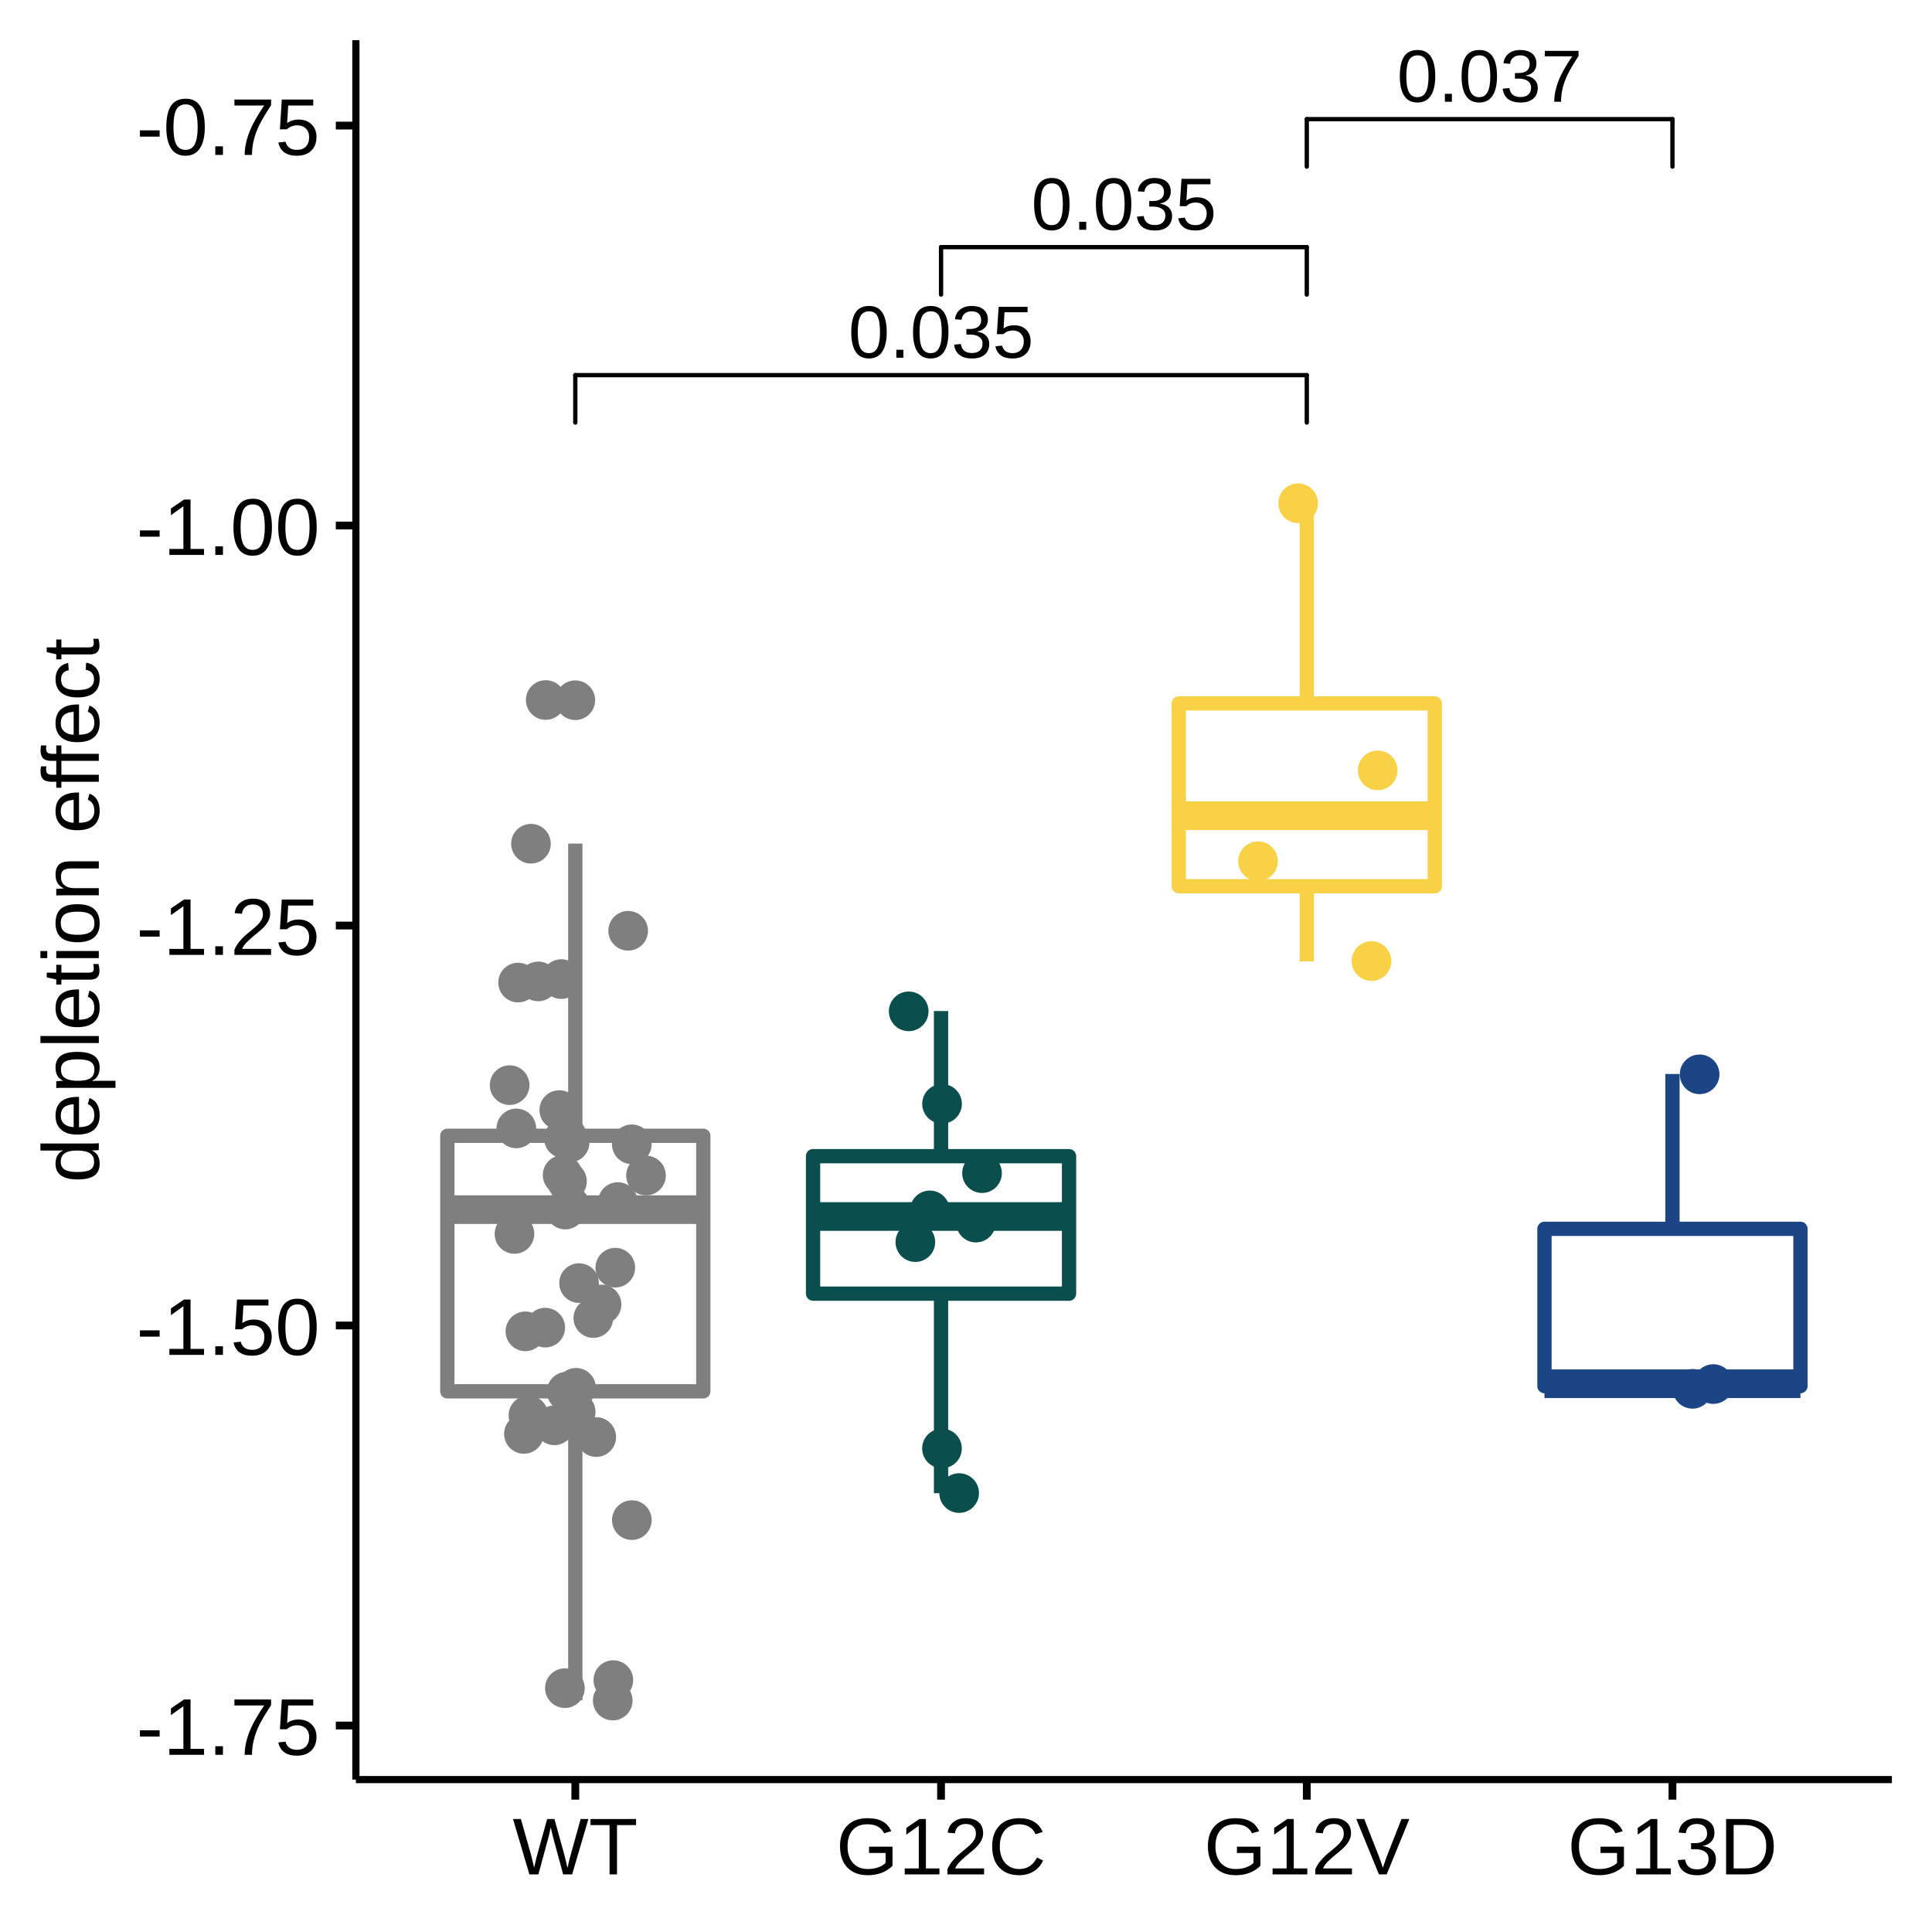
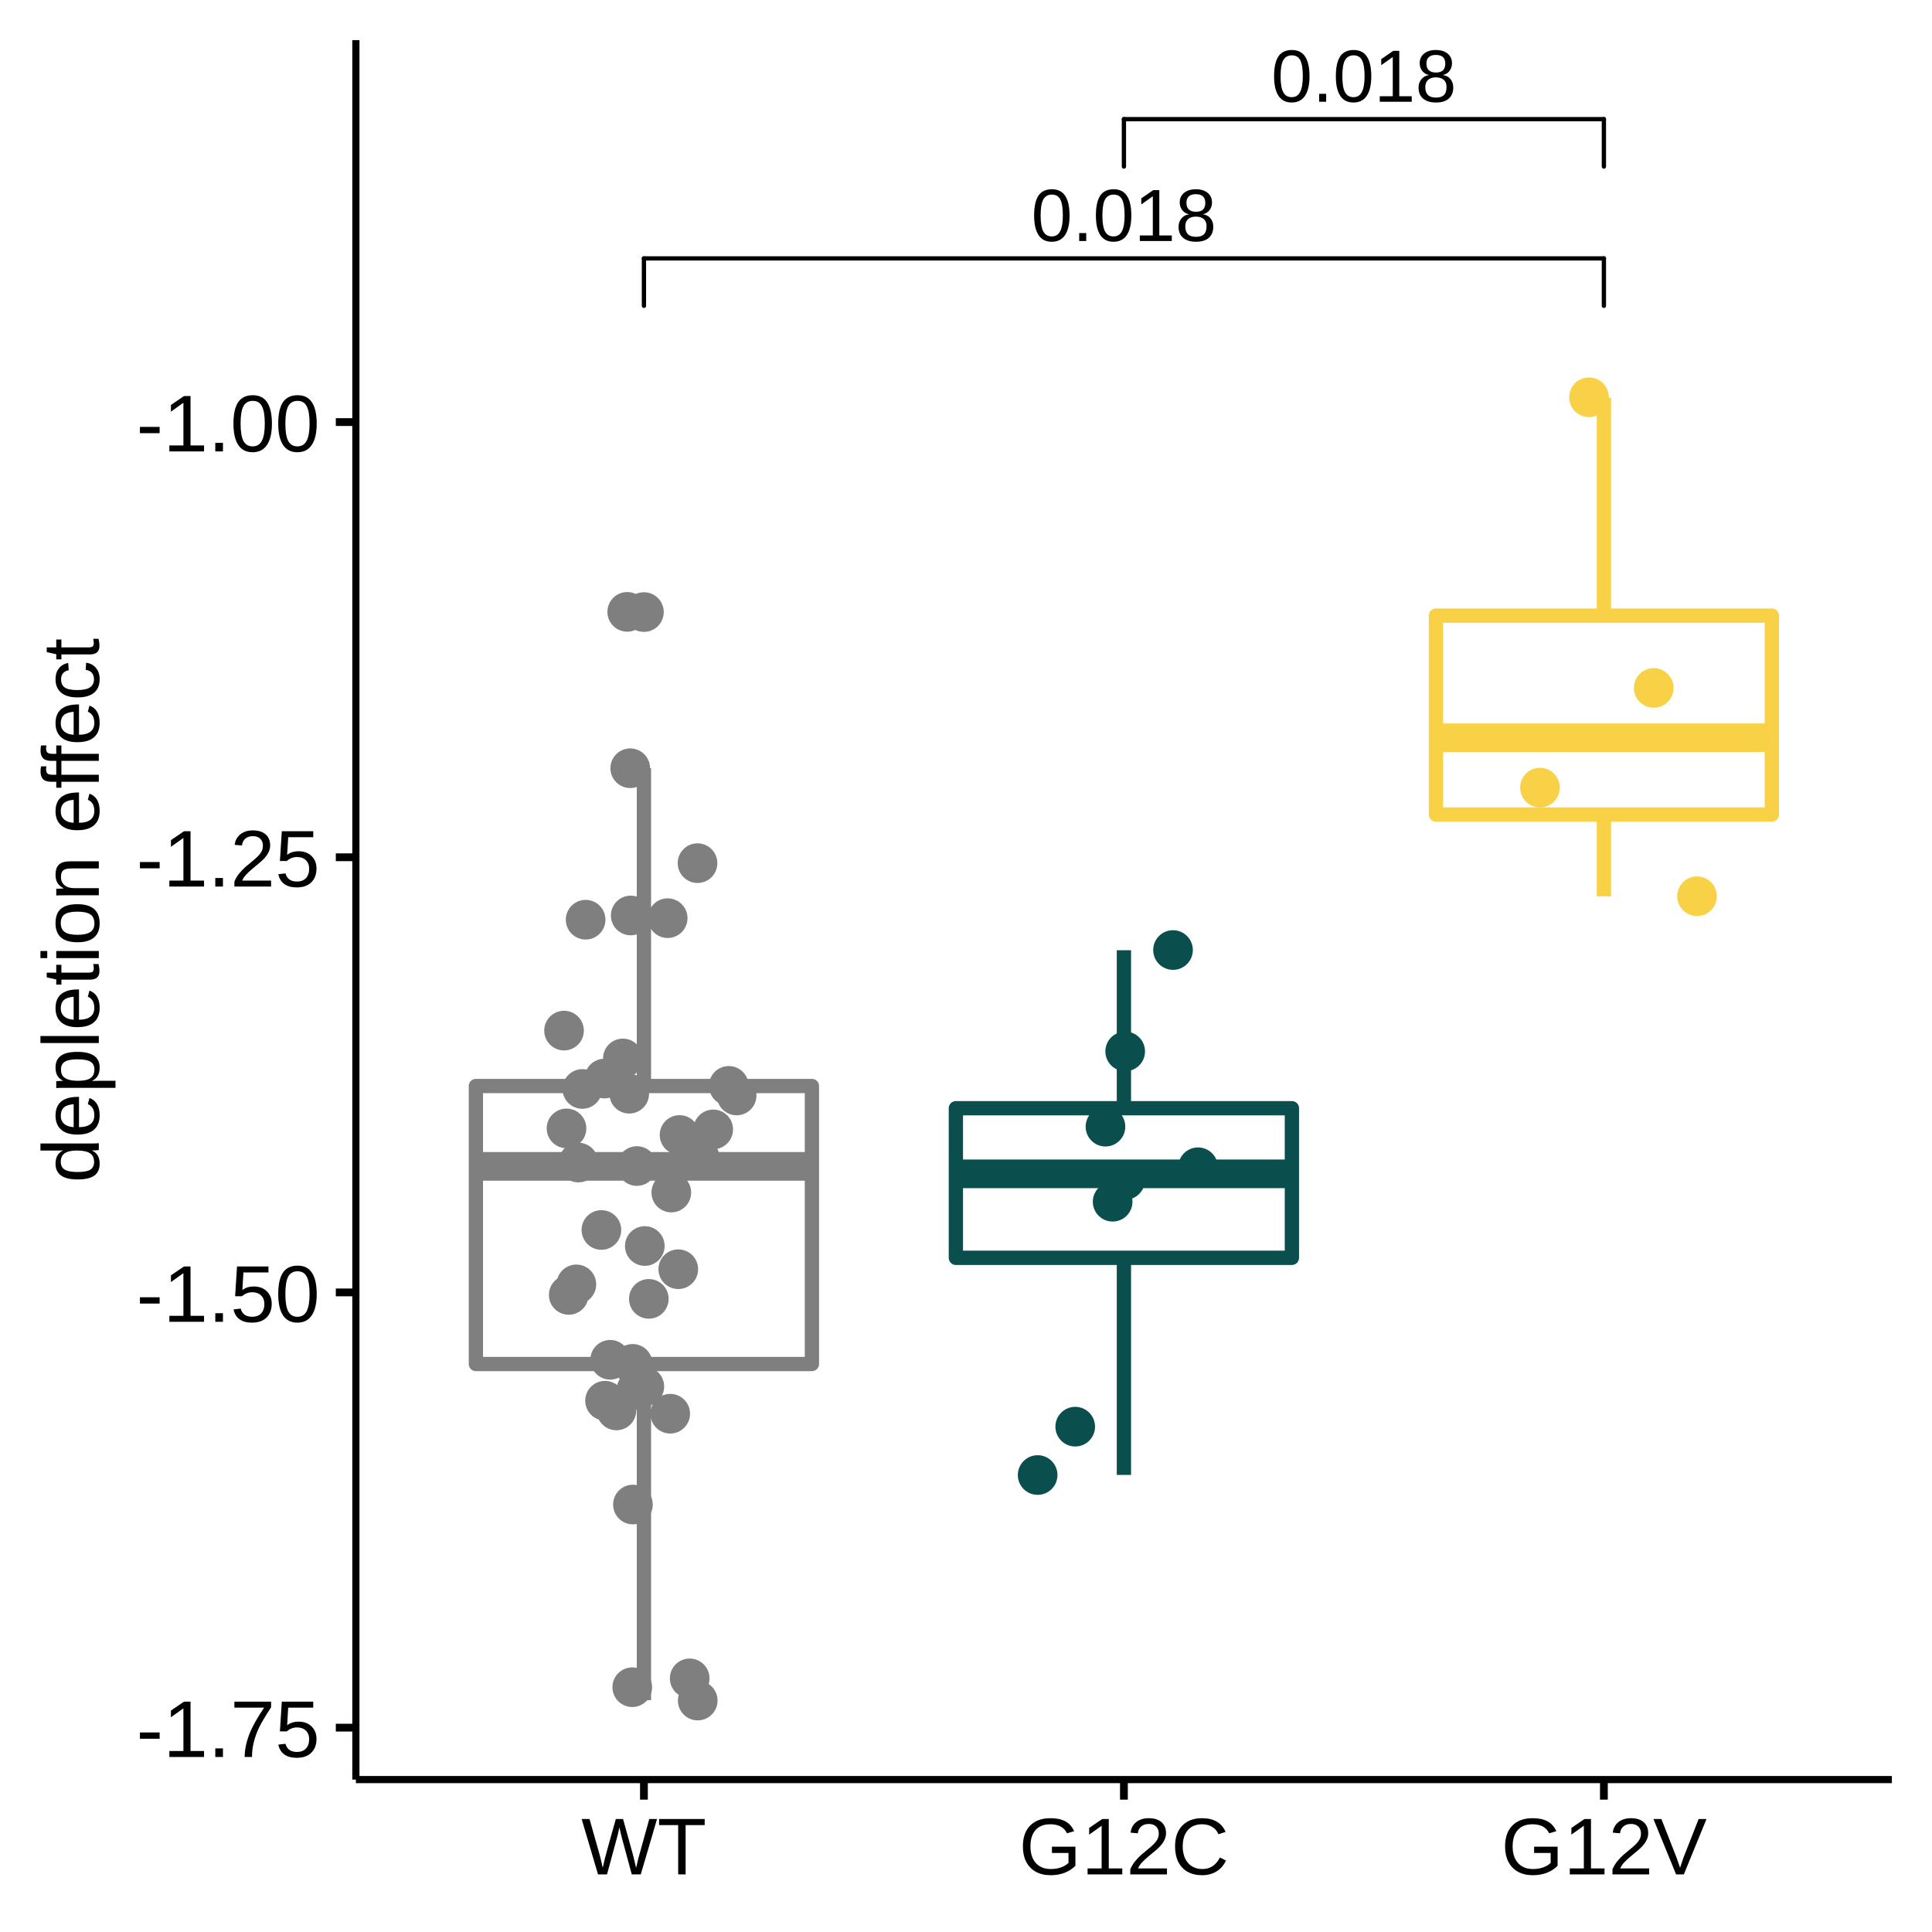
<svg xmlns="http://www.w3.org/2000/svg" viewBox="0 0 288.00 288.00">
  <defs>
    <style type="text/css">
    line, polyline, polygon, path, rect, circle {
      fill: none;
      stroke: #000000;
      stroke-linecap: round;
      stroke-linejoin: round;
      stroke-miterlimit: 10.00;
    }
  </style>
  </defs>
  <rect width="100%" height="100%" style="stroke: none; fill: #FFFFFF;" />
  <rect x="0.00" y="0.00" width="288.00" height="288.00" style="stroke-width: 1.16; stroke: #FFFFFF; fill: #FFFFFF;" />
  <defs>
    <clipPath id="cpNTMuMDV8MjgyLjAyfDI2NS4yOHw1Ljk4">
      <rect x="53.05" y="5.98" width="228.97" height="259.31" />
    </clipPath>
  </defs>
  <rect x="53.05" y="5.98" width="228.97" height="259.31" style="stroke-width: 1.16; stroke: none; fill: #FFFFFF;" clip-path="url(#cpNTMuMDV8MjgyLjAyfDI2NS4yOHw1Ljk4)" />
-   <circle cx="85.76" cy="104.38" r="1.95pt" style="stroke-width: 0.71; stroke: #7F7F7F; fill: #7F7F7F;" clip-path="url(#cpNTMuMDV8MjgyLjAyfDI2NS4yOHw1Ljk4)" />
-   <line x1="85.76" y1="169.31" x2="85.76" y2="125.75" style="stroke-width: 2.13; stroke: #7F7F7F; stroke-linecap: butt;" clip-path="url(#cpNTMuMDV8MjgyLjAyfDI2NS4yOHw1Ljk4)" />
-   <line x1="85.76" y1="207.40" x2="85.76" y2="253.46" style="stroke-width: 2.13; stroke: #7F7F7F; stroke-linecap: butt;" clip-path="url(#cpNTMuMDV8MjgyLjAyfDI2NS4yOHw1Ljk4)" />
-   <polygon points="66.68,169.31 66.68,207.40 104.84,207.40 104.84,169.31 66.68,169.31 " style="stroke-width: 2.13; stroke: #7F7F7F; fill: #FFFFFF;" clip-path="url(#cpNTMuMDV8MjgyLjAyfDI2NS4yOHw1Ljk4)" />
-   <line x1="66.68" y1="180.32" x2="104.84" y2="180.32" style="stroke-width: 4.27; stroke: #7F7F7F; stroke-linecap: butt;" clip-path="url(#cpNTMuMDV8MjgyLjAyfDI2NS4yOHw1Ljk4)" />
-   <line x1="140.28" y1="172.35" x2="140.28" y2="150.71" style="stroke-width: 2.13; stroke: #0A4F4E; stroke-linecap: butt;" clip-path="url(#cpNTMuMDV8MjgyLjAyfDI2NS4yOHw1Ljk4)" />
-   <line x1="140.28" y1="192.84" x2="140.28" y2="222.59" style="stroke-width: 2.13; stroke: #0A4F4E; stroke-linecap: butt;" clip-path="url(#cpNTMuMDV8MjgyLjAyfDI2NS4yOHw1Ljk4)" />
-   <polygon points="121.20,172.35 121.20,192.84 159.36,192.84 159.36,172.35 121.20,172.35 " style="stroke-width: 2.13; stroke: #0A4F4E; fill: #FFFFFF;" clip-path="url(#cpNTMuMDV8MjgyLjAyfDI2NS4yOHw1Ljk4)" />
-   <line x1="121.20" y1="181.34" x2="159.36" y2="181.34" style="stroke-width: 4.27; stroke: #0A4F4E; stroke-linecap: butt;" clip-path="url(#cpNTMuMDV8MjgyLjAyfDI2NS4yOHw1Ljk4)" />
-   <line x1="194.80" y1="104.86" x2="194.80" y2="75.00" style="stroke-width: 2.13; stroke: #F8D147; stroke-linecap: butt;" clip-path="url(#cpNTMuMDV8MjgyLjAyfDI2NS4yOHw1Ljk4)" />
-   <line x1="194.80" y1="132.11" x2="194.80" y2="143.31" style="stroke-width: 2.13; stroke: #F8D147; stroke-linecap: butt;" clip-path="url(#cpNTMuMDV8MjgyLjAyfDI2NS4yOHw1Ljk4)" />
-   <polygon points="175.72,104.86 175.72,132.11 213.88,132.11 213.88,104.86 175.72,104.86 " style="stroke-width: 2.13; stroke: #F8D147; fill: #FFFFFF;" clip-path="url(#cpNTMuMDV8MjgyLjAyfDI2NS4yOHw1Ljk4)" />
-   <line x1="175.72" y1="121.60" x2="213.88" y2="121.60" style="stroke-width: 4.27; stroke: #F8D147; stroke-linecap: butt;" clip-path="url(#cpNTMuMDV8MjgyLjAyfDI2NS4yOHw1Ljk4)" />
-   <line x1="249.31" y1="183.18" x2="249.31" y2="160.10" style="stroke-width: 2.13; stroke: #1C4585; stroke-linecap: butt;" clip-path="url(#cpNTMuMDV8MjgyLjAyfDI2NS4yOHw1Ljk4)" />
-   <line x1="249.31" y1="206.63" x2="249.31" y2="207.00" style="stroke-width: 2.13; stroke: #1C4585; stroke-linecap: butt;" clip-path="url(#cpNTMuMDV8MjgyLjAyfDI2NS4yOHw1Ljk4)" />
-   <polygon points="230.23,183.18 230.23,206.63 268.39,206.63 268.39,183.18 230.23,183.18 " style="stroke-width: 2.13; stroke: #1C4585; fill: #FFFFFF;" clip-path="url(#cpNTMuMDV8MjgyLjAyfDI2NS4yOHw1Ljk4)" />
-   <line x1="230.23" y1="206.27" x2="268.39" y2="206.27" style="stroke-width: 4.27; stroke: #1C4585; stroke-linecap: butt;" clip-path="url(#cpNTMuMDV8MjgyLjAyfDI2NS4yOHw1Ljk4)" />
-   <circle cx="84.48" cy="207.45" r="1.95pt" style="stroke-width: 0.71; stroke: #7F7F7F; fill: #7F7F7F;" clip-path="url(#cpNTMuMDV8MjgyLjAyfDI2NS4yOHw1Ljk4)" />
-   <circle cx="85.82" cy="210.47" r="1.95pt" style="stroke-width: 0.71; stroke: #7F7F7F; fill: #7F7F7F;" clip-path="url(#cpNTMuMDV8MjgyLjAyfDI2NS4yOHw1Ljk4)" />
-   <circle cx="92.10" cy="179.19" r="1.95pt" style="stroke-width: 0.71; stroke: #7F7F7F; fill: #7F7F7F;" clip-path="url(#cpNTMuMDV8MjgyLjAyfDI2NS4yOHw1Ljk4)" />
-   <circle cx="187.53" cy="128.38" r="1.95pt" style="stroke-width: 0.71; stroke: #F8D147; fill: #F8D147;" clip-path="url(#cpNTMuMDV8MjgyLjAyfDI2NS4yOHw1Ljk4)" />
-   <circle cx="89.67" cy="194.46" r="1.95pt" style="stroke-width: 0.71; stroke: #7F7F7F; fill: #7F7F7F;" clip-path="url(#cpNTMuMDV8MjgyLjAyfDI2NS4yOHw1Ljk4)" />
-   <circle cx="140.43" cy="164.55" r="1.95pt" style="stroke-width: 0.71; stroke: #0A4F4E; fill: #0A4F4E;" clip-path="url(#cpNTMuMDV8MjgyLjAyfDI2NS4yOHw1Ljk4)" />
-   <circle cx="83.37" cy="165.48" r="1.95pt" style="stroke-width: 0.71; stroke: #7F7F7F; fill: #7F7F7F;" clip-path="url(#cpNTMuMDV8MjgyLjAyfDI2NS4yOHw1Ljk4)" />
-   <circle cx="252.30" cy="207.03" r="1.95pt" style="stroke-width: 0.71; stroke: #1C4585; fill: #1C4585;" clip-path="url(#cpNTMuMDV8MjgyLjAyfDI2NS4yOHw1Ljk4)" />
-   <circle cx="88.88" cy="214.22" r="1.95pt" style="stroke-width: 0.71; stroke: #7F7F7F; fill: #7F7F7F;" clip-path="url(#cpNTMuMDV8MjgyLjAyfDI2NS4yOHw1Ljk4)" />
-   <circle cx="76.69" cy="183.94" r="1.95pt" style="stroke-width: 0.71; stroke: #7F7F7F; fill: #7F7F7F;" clip-path="url(#cpNTMuMDV8MjgyLjAyfDI2NS4yOHw1Ljk4)" />
-   <circle cx="255.40" cy="206.32" r="1.95pt" style="stroke-width: 0.71; stroke: #1C4585; fill: #1C4585;" clip-path="url(#cpNTMuMDV8MjgyLjAyfDI2NS4yOHw1Ljk4)" />
-   <circle cx="75.97" cy="161.76" r="1.95pt" style="stroke-width: 0.71; stroke: #7F7F7F; fill: #7F7F7F;" clip-path="url(#cpNTMuMDV8MjgyLjAyfDI2NS4yOHw1Ljk4)" />
-   <circle cx="93.64" cy="138.75" r="1.95pt" style="stroke-width: 0.71; stroke: #7F7F7F; fill: #7F7F7F;" clip-path="url(#cpNTMuMDV8MjgyLjAyfDI2NS4yOHw1Ljk4)" />
-   <circle cx="142.98" cy="222.57" r="1.95pt" style="stroke-width: 0.71; stroke: #0A4F4E; fill: #0A4F4E;" clip-path="url(#cpNTMuMDV8MjgyLjAyfDI2NS4yOHw1Ljk4)" />
-   <circle cx="96.30" cy="175.23" r="1.95pt" style="stroke-width: 0.71; stroke: #7F7F7F; fill: #7F7F7F;" clip-path="url(#cpNTMuMDV8MjgyLjAyfDI2NS4yOHw1Ljk4)" />
-   <circle cx="80.23" cy="146.30" r="1.95pt" style="stroke-width: 0.71; stroke: #7F7F7F; fill: #7F7F7F;" clip-path="url(#cpNTMuMDV8MjgyLjAyfDI2NS4yOHw1Ljk4)" />
-   <circle cx="94.18" cy="170.58" r="1.95pt" style="stroke-width: 0.71; stroke: #7F7F7F; fill: #7F7F7F;" clip-path="url(#cpNTMuMDV8MjgyLjAyfDI2NS4yOHw1Ljk4)" />
-   <circle cx="140.42" cy="215.92" r="1.95pt" style="stroke-width: 0.71; stroke: #0A4F4E; fill: #0A4F4E;" clip-path="url(#cpNTMuMDV8MjgyLjAyfDI2NS4yOHw1Ljk4)" />
-   <circle cx="138.61" cy="180.43" r="1.95pt" style="stroke-width: 0.71; stroke: #0A4F4E; fill: #0A4F4E;" clip-path="url(#cpNTMuMDV8MjgyLjAyfDI2NS4yOHw1Ljk4)" />
-   <circle cx="145.48" cy="182.25" r="1.95pt" style="stroke-width: 0.71; stroke: #0A4F4E; fill: #0A4F4E;" clip-path="url(#cpNTMuMDV8MjgyLjAyfDI2NS4yOHw1Ljk4)" />
-   <circle cx="84.91" cy="170.31" r="1.95pt" style="stroke-width: 0.71; stroke: #7F7F7F; fill: #7F7F7F;" clip-path="url(#cpNTMuMDV8MjgyLjAyfDI2NS4yOHw1Ljk4)" />
-   <circle cx="91.43" cy="250.45" r="1.95pt" style="stroke-width: 0.71; stroke: #7F7F7F; fill: #7F7F7F;" clip-path="url(#cpNTMuMDV8MjgyLjAyfDI2NS4yOHw1Ljk4)" />
-   <circle cx="78.77" cy="210.99" r="1.95pt" style="stroke-width: 0.71; stroke: #7F7F7F; fill: #7F7F7F;" clip-path="url(#cpNTMuMDV8MjgyLjAyfDI2NS4yOHw1Ljk4)" />
-   <circle cx="205.37" cy="114.84" r="1.95pt" style="stroke-width: 0.71; stroke: #F8D147; fill: #F8D147;" clip-path="url(#cpNTMuMDV8MjgyLjAyfDI2NS4yOHw1Ljk4)" />
-   <circle cx="84.07" cy="169.71" r="1.95pt" style="stroke-width: 0.71; stroke: #7F7F7F; fill: #7F7F7F;" clip-path="url(#cpNTMuMDV8MjgyLjAyfDI2NS4yOHw1Ljk4)" />
-   <circle cx="204.44" cy="143.27" r="1.95pt" style="stroke-width: 0.71; stroke: #F8D147; fill: #F8D147;" clip-path="url(#cpNTMuMDV8MjgyLjAyfDI2NS4yOHw1Ljk4)" />
-   <circle cx="193.51" cy="75.02" r="1.95pt" style="stroke-width: 0.71; stroke: #F8D147; fill: #F8D147;" clip-path="url(#cpNTMuMDV8MjgyLjAyfDI2NS4yOHw1Ljk4)" />
-   <circle cx="84.44" cy="169.30" r="1.95pt" style="stroke-width: 0.71; stroke: #7F7F7F; fill: #7F7F7F;" clip-path="url(#cpNTMuMDV8MjgyLjAyfDI2NS4yOHw1Ljk4)" />
-   <circle cx="136.45" cy="185.16" r="1.95pt" style="stroke-width: 0.71; stroke: #0A4F4E; fill: #0A4F4E;" clip-path="url(#cpNTMuMDV8MjgyLjAyfDI2NS4yOHw1Ljk4)" />
-   <circle cx="84.21" cy="251.65" r="1.95pt" style="stroke-width: 0.71; stroke: #7F7F7F; fill: #7F7F7F;" clip-path="url(#cpNTMuMDV8MjgyLjAyfDI2NS4yOHw1Ljk4)" />
-   <circle cx="85.87" cy="206.88" r="1.95pt" style="stroke-width: 0.71; stroke: #7F7F7F; fill: #7F7F7F;" clip-path="url(#cpNTMuMDV8MjgyLjAyfDI2NS4yOHw1Ljk4)" />
-   <circle cx="79.15" cy="125.77" r="1.95pt" style="stroke-width: 0.71; stroke: #7F7F7F; fill: #7F7F7F;" clip-path="url(#cpNTMuMDV8MjgyLjAyfDI2NS4yOHw1Ljk4)" />
-   <circle cx="86.32" cy="191.27" r="1.95pt" style="stroke-width: 0.71; stroke: #7F7F7F; fill: #7F7F7F;" clip-path="url(#cpNTMuMDV8MjgyLjAyfDI2NS4yOHw1Ljk4)" />
-   <circle cx="77.23" cy="146.47" r="1.95pt" style="stroke-width: 0.71; stroke: #7F7F7F; fill: #7F7F7F;" clip-path="url(#cpNTMuMDV8MjgyLjAyfDI2NS4yOHw1Ljk4)" />
-   <circle cx="78.32" cy="198.46" r="1.95pt" style="stroke-width: 0.71; stroke: #7F7F7F; fill: #7F7F7F;" clip-path="url(#cpNTMuMDV8MjgyLjAyfDI2NS4yOHw1Ljk4)" />
-   <circle cx="81.28" cy="197.91" r="1.95pt" style="stroke-width: 0.71; stroke: #7F7F7F; fill: #7F7F7F;" clip-path="url(#cpNTMuMDV8MjgyLjAyfDI2NS4yOHw1Ljk4)" />
-   <circle cx="84.96" cy="179.75" r="1.95pt" style="stroke-width: 0.71; stroke: #7F7F7F; fill: #7F7F7F;" clip-path="url(#cpNTMuMDV8MjgyLjAyfDI2NS4yOHw1Ljk4)" />
-   <circle cx="76.97" cy="168.21" r="1.95pt" style="stroke-width: 0.71; stroke: #7F7F7F; fill: #7F7F7F;" clip-path="url(#cpNTMuMDV8MjgyLjAyfDI2NS4yOHw1Ljk4)" />
-   <circle cx="84.27" cy="180.31" r="1.95pt" style="stroke-width: 0.71; stroke: #7F7F7F; fill: #7F7F7F;" clip-path="url(#cpNTMuMDV8MjgyLjAyfDI2NS4yOHw1Ljk4)" />
-   <circle cx="83.87" cy="175.16" r="1.95pt" style="stroke-width: 0.71; stroke: #7F7F7F; fill: #7F7F7F;" clip-path="url(#cpNTMuMDV8MjgyLjAyfDI2NS4yOHw1Ljk4)" />
-   <circle cx="83.67" cy="145.95" r="1.95pt" style="stroke-width: 0.71; stroke: #7F7F7F; fill: #7F7F7F;" clip-path="url(#cpNTMuMDV8MjgyLjAyfDI2NS4yOHw1Ljk4)" />
-   <circle cx="81.35" cy="104.35" r="1.95pt" style="stroke-width: 0.71; stroke: #7F7F7F; fill: #7F7F7F;" clip-path="url(#cpNTMuMDV8MjgyLjAyfDI2NS4yOHw1Ljk4)" />
-   <circle cx="146.39" cy="174.88" r="1.95pt" style="stroke-width: 0.71; stroke: #0A4F4E; fill: #0A4F4E;" clip-path="url(#cpNTMuMDV8MjgyLjAyfDI2NS4yOHw1Ljk4)" />
-   <circle cx="82.64" cy="212.47" r="1.95pt" style="stroke-width: 0.71; stroke: #7F7F7F; fill: #7F7F7F;" clip-path="url(#cpNTMuMDV8MjgyLjAyfDI2NS4yOHw1Ljk4)" />
-   <circle cx="91.34" cy="253.50" r="1.95pt" style="stroke-width: 0.71; stroke: #7F7F7F; fill: #7F7F7F;" clip-path="url(#cpNTMuMDV8MjgyLjAyfDI2NS4yOHw1Ljk4)" />
-   <circle cx="253.36" cy="160.15" r="1.95pt" style="stroke-width: 0.71; stroke: #1C4585; fill: #1C4585;" clip-path="url(#cpNTMuMDV8MjgyLjAyfDI2NS4yOHw1Ljk4)" />
-   <circle cx="78.10" cy="213.75" r="1.95pt" style="stroke-width: 0.71; stroke: #7F7F7F; fill: #7F7F7F;" clip-path="url(#cpNTMuMDV8MjgyLjAyfDI2NS4yOHw1Ljk4)" />
-   <circle cx="135.46" cy="150.76" r="1.95pt" style="stroke-width: 0.71; stroke: #0A4F4E; fill: #0A4F4E;" clip-path="url(#cpNTMuMDV8MjgyLjAyfDI2NS4yOHw1Ljk4)" />
-   <circle cx="84.52" cy="176.09" r="1.95pt" style="stroke-width: 0.71; stroke: #7F7F7F; fill: #7F7F7F;" clip-path="url(#cpNTMuMDV8MjgyLjAyfDI2NS4yOHw1Ljk4)" />
-   <circle cx="88.45" cy="196.48" r="1.95pt" style="stroke-width: 0.71; stroke: #7F7F7F; fill: #7F7F7F;" clip-path="url(#cpNTMuMDV8MjgyLjAyfDI2NS4yOHw1Ljk4)" />
-   <circle cx="91.72" cy="188.97" r="1.95pt" style="stroke-width: 0.71; stroke: #7F7F7F; fill: #7F7F7F;" clip-path="url(#cpNTMuMDV8MjgyLjAyfDI2NS4yOHw1Ljk4)" />
-   <circle cx="94.19" cy="226.60" r="1.95pt" style="stroke-width: 0.71; stroke: #7F7F7F; fill: #7F7F7F;" clip-path="url(#cpNTMuMDV8MjgyLjAyfDI2NS4yOHw1Ljk4)" />
+   <circle cx="95.99" cy="91.24" r="1.95pt" style="stroke-width: 0.71; stroke: #7F7F7F; fill: #7F7F7F;" clip-path="url(#cpNTMuMDV8MjgyLjAyfDI2NS4yOHw1Ljk4)" />
+   <line x1="95.99" y1="161.89" x2="95.99" y2="114.50" style="stroke-width: 2.13; stroke: #7F7F7F; stroke-linecap: butt;" clip-path="url(#cpNTMuMDV8MjgyLjAyfDI2NS4yOHw1Ljk4)" />
+   <line x1="95.99" y1="203.33" x2="95.99" y2="253.45" style="stroke-width: 2.13; stroke: #7F7F7F; stroke-linecap: butt;" clip-path="url(#cpNTMuMDV8MjgyLjAyfDI2NS4yOHw1Ljk4)" />
+   <polygon points="70.94,161.89 70.94,203.33 121.03,203.33 121.03,161.89 70.94,161.89 " style="stroke-width: 2.13; stroke: #7F7F7F; fill: #FFFFFF;" clip-path="url(#cpNTMuMDV8MjgyLjAyfDI2NS4yOHw1Ljk4)" />
+   <line x1="70.94" y1="173.87" x2="121.03" y2="173.87" style="stroke-width: 4.27; stroke: #7F7F7F; stroke-linecap: butt;" clip-path="url(#cpNTMuMDV8MjgyLjAyfDI2NS4yOHw1Ljk4)" />
+   <line x1="167.54" y1="165.20" x2="167.54" y2="141.65" style="stroke-width: 2.13; stroke: #0A4F4E; stroke-linecap: butt;" clip-path="url(#cpNTMuMDV8MjgyLjAyfDI2NS4yOHw1Ljk4)" />
+   <line x1="167.54" y1="187.50" x2="167.54" y2="219.86" style="stroke-width: 2.13; stroke: #0A4F4E; stroke-linecap: butt;" clip-path="url(#cpNTMuMDV8MjgyLjAyfDI2NS4yOHw1Ljk4)" />
+   <polygon points="142.49,165.20 142.49,187.50 192.58,187.50 192.58,165.20 142.49,165.20 " style="stroke-width: 2.13; stroke: #0A4F4E; fill: #FFFFFF;" clip-path="url(#cpNTMuMDV8MjgyLjAyfDI2NS4yOHw1Ljk4)" />
+   <line x1="142.49" y1="174.98" x2="192.58" y2="174.98" style="stroke-width: 4.27; stroke: #0A4F4E; stroke-linecap: butt;" clip-path="url(#cpNTMuMDV8MjgyLjAyfDI2NS4yOHw1Ljk4)" />
+   <line x1="239.09" y1="91.77" x2="239.09" y2="59.28" style="stroke-width: 2.13; stroke: #F8D147; stroke-linecap: butt;" clip-path="url(#cpNTMuMDV8MjgyLjAyfDI2NS4yOHw1Ljk4)" />
+   <line x1="239.09" y1="121.42" x2="239.09" y2="133.61" style="stroke-width: 2.13; stroke: #F8D147; stroke-linecap: butt;" clip-path="url(#cpNTMuMDV8MjgyLjAyfDI2NS4yOHw1Ljk4)" />
+   <polygon points="214.05,91.77 214.05,121.42 264.13,121.42 264.13,91.77 214.05,91.77 " style="stroke-width: 2.13; stroke: #F8D147; fill: #FFFFFF;" clip-path="url(#cpNTMuMDV8MjgyLjAyfDI2NS4yOHw1Ljk4)" />
+   <line x1="214.05" y1="109.98" x2="264.13" y2="109.98" style="stroke-width: 4.27; stroke: #F8D147; stroke-linecap: butt;" clip-path="url(#cpNTMuMDV8MjgyLjAyfDI2NS4yOHw1Ljk4)" />
+   <circle cx="94.31" cy="203.31" r="1.95pt" style="stroke-width: 0.71; stroke: #7F7F7F; fill: #7F7F7F;" clip-path="url(#cpNTMuMDV8MjgyLjAyfDI2NS4yOHw1Ljk4)" />
+   <circle cx="96.05" cy="206.69" r="1.95pt" style="stroke-width: 0.71; stroke: #7F7F7F; fill: #7F7F7F;" clip-path="url(#cpNTMuMDV8MjgyLjAyfDI2NS4yOHw1Ljk4)" />
+   <circle cx="104.31" cy="172.61" r="1.95pt" style="stroke-width: 0.71; stroke: #7F7F7F; fill: #7F7F7F;" clip-path="url(#cpNTMuMDV8MjgyLjAyfDI2NS4yOHw1Ljk4)" />
+   <circle cx="229.56" cy="117.41" r="1.95pt" style="stroke-width: 0.71; stroke: #F8D147; fill: #F8D147;" clip-path="url(#cpNTMuMDV8MjgyLjAyfDI2NS4yOHw1Ljk4)" />
+   <circle cx="101.11" cy="189.20" r="1.95pt" style="stroke-width: 0.71; stroke: #7F7F7F; fill: #7F7F7F;" clip-path="url(#cpNTMuMDV8MjgyLjAyfDI2NS4yOHw1Ljk4)" />
+   <circle cx="167.73" cy="156.73" r="1.95pt" style="stroke-width: 0.71; stroke: #0A4F4E; fill: #0A4F4E;" clip-path="url(#cpNTMuMDV8MjgyLjAyfDI2NS4yOHw1Ljk4)" />
+   <circle cx="92.85" cy="157.78" r="1.95pt" style="stroke-width: 0.71; stroke: #7F7F7F; fill: #7F7F7F;" clip-path="url(#cpNTMuMDV8MjgyLjAyfDI2NS4yOHw1Ljk4)" />
+   <circle cx="99.91" cy="210.74" r="1.95pt" style="stroke-width: 0.71; stroke: #7F7F7F; fill: #7F7F7F;" clip-path="url(#cpNTMuMDV8MjgyLjAyfDI2NS4yOHw1Ljk4)" />
+   <circle cx="100.07" cy="177.77" r="1.95pt" style="stroke-width: 0.71; stroke: #7F7F7F; fill: #7F7F7F;" clip-path="url(#cpNTMuMDV8MjgyLjAyfDI2NS4yOHw1Ljk4)" />
+   <circle cx="84.08" cy="153.63" r="1.95pt" style="stroke-width: 0.71; stroke: #7F7F7F; fill: #7F7F7F;" clip-path="url(#cpNTMuMDV8MjgyLjAyfDI2NS4yOHw1Ljk4)" />
+   <circle cx="103.98" cy="128.67" r="1.95pt" style="stroke-width: 0.71; stroke: #7F7F7F; fill: #7F7F7F;" clip-path="url(#cpNTMuMDV8MjgyLjAyfDI2NS4yOHw1Ljk4)" />
+   <circle cx="154.68" cy="219.88" r="1.95pt" style="stroke-width: 0.71; stroke: #0A4F4E; fill: #0A4F4E;" clip-path="url(#cpNTMuMDV8MjgyLjAyfDI2NS4yOHw1Ljk4)" />
+   <circle cx="106.32" cy="168.36" r="1.95pt" style="stroke-width: 0.71; stroke: #7F7F7F; fill: #7F7F7F;" clip-path="url(#cpNTMuMDV8MjgyLjAyfDI2NS4yOHw1Ljk4)" />
+   <circle cx="99.53" cy="136.87" r="1.95pt" style="stroke-width: 0.71; stroke: #7F7F7F; fill: #7F7F7F;" clip-path="url(#cpNTMuMDV8MjgyLjAyfDI2NS4yOHw1Ljk4)" />
+   <circle cx="109.81" cy="163.30" r="1.95pt" style="stroke-width: 0.71; stroke: #7F7F7F; fill: #7F7F7F;" clip-path="url(#cpNTMuMDV8MjgyLjAyfDI2NS4yOHw1Ljk4)" />
+   <circle cx="160.28" cy="212.67" r="1.95pt" style="stroke-width: 0.71; stroke: #0A4F4E; fill: #0A4F4E;" clip-path="url(#cpNTMuMDV8MjgyLjAyfDI2NS4yOHw1Ljk4)" />
+   <circle cx="178.59" cy="174.00" r="1.95pt" style="stroke-width: 0.71; stroke: #0A4F4E; fill: #0A4F4E;" clip-path="url(#cpNTMuMDV8MjgyLjAyfDI2NS4yOHw1Ljk4)" />
+   <circle cx="167.73" cy="175.89" r="1.95pt" style="stroke-width: 0.71; stroke: #0A4F4E; fill: #0A4F4E;" clip-path="url(#cpNTMuMDV8MjgyLjAyfDI2NS4yOHw1Ljk4)" />
+   <circle cx="93.80" cy="163.04" r="1.95pt" style="stroke-width: 0.71; stroke: #7F7F7F; fill: #7F7F7F;" clip-path="url(#cpNTMuMDV8MjgyLjAyfDI2NS4yOHw1Ljk4)" />
+   <circle cx="102.81" cy="250.19" r="1.95pt" style="stroke-width: 0.71; stroke: #7F7F7F; fill: #7F7F7F;" clip-path="url(#cpNTMuMDV8MjgyLjAyfDI2NS4yOHw1Ljk4)" />
+   <circle cx="94.86" cy="207.21" r="1.95pt" style="stroke-width: 0.71; stroke: #7F7F7F; fill: #7F7F7F;" clip-path="url(#cpNTMuMDV8MjgyLjAyfDI2NS4yOHw1Ljk4)" />
+   <circle cx="246.52" cy="102.55" r="1.95pt" style="stroke-width: 0.71; stroke: #F8D147; fill: #F8D147;" clip-path="url(#cpNTMuMDV8MjgyLjAyfDI2NS4yOHw1Ljk4)" />
+   <circle cx="86.81" cy="162.33" r="1.95pt" style="stroke-width: 0.71; stroke: #7F7F7F; fill: #7F7F7F;" clip-path="url(#cpNTMuMDV8MjgyLjAyfDI2NS4yOHw1Ljk4)" />
+   <circle cx="252.97" cy="133.60" r="1.95pt" style="stroke-width: 0.71; stroke: #F8D147; fill: #F8D147;" clip-path="url(#cpNTMuMDV8MjgyLjAyfDI2NS4yOHw1Ljk4)" />
+   <circle cx="236.87" cy="59.22" r="1.95pt" style="stroke-width: 0.71; stroke: #F8D147; fill: #F8D147;" clip-path="url(#cpNTMuMDV8MjgyLjAyfDI2NS4yOHw1Ljk4)" />
+   <circle cx="108.64" cy="161.87" r="1.95pt" style="stroke-width: 0.71; stroke: #7F7F7F; fill: #7F7F7F;" clip-path="url(#cpNTMuMDV8MjgyLjAyfDI2NS4yOHw1Ljk4)" />
+   <circle cx="165.86" cy="179.14" r="1.95pt" style="stroke-width: 0.71; stroke: #0A4F4E; fill: #0A4F4E;" clip-path="url(#cpNTMuMDV8MjgyLjAyfDI2NS4yOHw1Ljk4)" />
+   <circle cx="94.25" cy="251.51" r="1.95pt" style="stroke-width: 0.71; stroke: #7F7F7F; fill: #7F7F7F;" clip-path="url(#cpNTMuMDV8MjgyLjAyfDI2NS4yOHw1Ljk4)" />
+   <circle cx="90.96" cy="202.70" r="1.95pt" style="stroke-width: 0.71; stroke: #7F7F7F; fill: #7F7F7F;" clip-path="url(#cpNTMuMDV8MjgyLjAyfDI2NS4yOHw1Ljk4)" />
+   <circle cx="93.95" cy="114.52" r="1.95pt" style="stroke-width: 0.71; stroke: #7F7F7F; fill: #7F7F7F;" clip-path="url(#cpNTMuMDV8MjgyLjAyfDI2NS4yOHw1Ljk4)" />
+   <circle cx="96.12" cy="185.74" r="1.95pt" style="stroke-width: 0.71; stroke: #7F7F7F; fill: #7F7F7F;" clip-path="url(#cpNTMuMDV8MjgyLjAyfDI2NS4yOHw1Ljk4)" />
+   <circle cx="87.30" cy="137.10" r="1.95pt" style="stroke-width: 0.71; stroke: #7F7F7F; fill: #7F7F7F;" clip-path="url(#cpNTMuMDV8MjgyLjAyfDI2NS4yOHw1Ljk4)" />
+   <circle cx="96.72" cy="193.62" r="1.95pt" style="stroke-width: 0.71; stroke: #7F7F7F; fill: #7F7F7F;" clip-path="url(#cpNTMuMDV8MjgyLjAyfDI2NS4yOHw1Ljk4)" />
+   <circle cx="84.78" cy="193.03" r="1.95pt" style="stroke-width: 0.71; stroke: #7F7F7F; fill: #7F7F7F;" clip-path="url(#cpNTMuMDV8MjgyLjAyfDI2NS4yOHw1Ljk4)" />
+   <circle cx="86.22" cy="173.30" r="1.95pt" style="stroke-width: 0.71; stroke: #7F7F7F; fill: #7F7F7F;" clip-path="url(#cpNTMuMDV8MjgyLjAyfDI2NS4yOHw1Ljk4)" />
+   <circle cx="90.10" cy="160.78" r="1.95pt" style="stroke-width: 0.71; stroke: #7F7F7F; fill: #7F7F7F;" clip-path="url(#cpNTMuMDV8MjgyLjAyfDI2NS4yOHw1Ljk4)" />
+   <circle cx="94.94" cy="173.82" r="1.95pt" style="stroke-width: 0.71; stroke: #7F7F7F; fill: #7F7F7F;" clip-path="url(#cpNTMuMDV8MjgyLjAyfDI2NS4yOHw1Ljk4)" />
+   <circle cx="84.45" cy="168.21" r="1.95pt" style="stroke-width: 0.71; stroke: #7F7F7F; fill: #7F7F7F;" clip-path="url(#cpNTMuMDV8MjgyLjAyfDI2NS4yOHw1Ljk4)" />
+   <circle cx="94.02" cy="136.47" r="1.95pt" style="stroke-width: 0.71; stroke: #7F7F7F; fill: #7F7F7F;" clip-path="url(#cpNTMuMDV8MjgyLjAyfDI2NS4yOHw1Ljk4)" />
+   <circle cx="93.50" cy="91.21" r="1.95pt" style="stroke-width: 0.71; stroke: #7F7F7F; fill: #7F7F7F;" clip-path="url(#cpNTMuMDV8MjgyLjAyfDI2NS4yOHw1Ljk4)" />
+   <circle cx="164.79" cy="167.95" r="1.95pt" style="stroke-width: 0.71; stroke: #0A4F4E; fill: #0A4F4E;" clip-path="url(#cpNTMuMDV8MjgyLjAyfDI2NS4yOHw1Ljk4)" />
+   <circle cx="90.19" cy="208.80" r="1.95pt" style="stroke-width: 0.71; stroke: #7F7F7F; fill: #7F7F7F;" clip-path="url(#cpNTMuMDV8MjgyLjAyfDI2NS4yOHw1Ljk4)" />
+   <circle cx="104.01" cy="253.50" r="1.95pt" style="stroke-width: 0.71; stroke: #7F7F7F; fill: #7F7F7F;" clip-path="url(#cpNTMuMDV8MjgyLjAyfDI2NS4yOHw1Ljk4)" />
+   <circle cx="91.89" cy="210.25" r="1.95pt" style="stroke-width: 0.71; stroke: #7F7F7F; fill: #7F7F7F;" clip-path="url(#cpNTMuMDV8MjgyLjAyfDI2NS4yOHw1Ljk4)" />
+   <circle cx="174.86" cy="141.62" r="1.95pt" style="stroke-width: 0.71; stroke: #0A4F4E; fill: #0A4F4E;" clip-path="url(#cpNTMuMDV8MjgyLjAyfDI2NS4yOHw1Ljk4)" />
+   <circle cx="101.30" cy="169.19" r="1.95pt" style="stroke-width: 0.71; stroke: #7F7F7F; fill: #7F7F7F;" clip-path="url(#cpNTMuMDV8MjgyLjAyfDI2NS4yOHw1Ljk4)" />
+   <circle cx="85.92" cy="191.46" r="1.95pt" style="stroke-width: 0.71; stroke: #7F7F7F; fill: #7F7F7F;" clip-path="url(#cpNTMuMDV8MjgyLjAyfDI2NS4yOHw1Ljk4)" />
+   <circle cx="89.65" cy="183.35" r="1.95pt" style="stroke-width: 0.71; stroke: #7F7F7F; fill: #7F7F7F;" clip-path="url(#cpNTMuMDV8MjgyLjAyfDI2NS4yOHw1Ljk4)" />
+   <circle cx="94.35" cy="224.28" r="1.95pt" style="stroke-width: 0.71; stroke: #7F7F7F; fill: #7F7F7F;" clip-path="url(#cpNTMuMDV8MjgyLjAyfDI2NS4yOHw1Ljk4)" />
  <g clip-path="url(#cpNTMuMDV8MjgyLjAyfDI2NS4yOHw1Ljk4)">
-     <text x="126.46" y="53.33" style="font-size: 11.04px; font-family: Arial;" textLength="27.64px" lengthAdjust="spacingAndGlyphs">0.035</text>
+     <text x="153.72" y="35.93" style="font-size: 11.04px; font-family: Arial;" textLength="27.64px" lengthAdjust="spacingAndGlyphs">0.018</text>
  </g>
-   <line x1="85.76" y1="62.99" x2="85.76" y2="55.92" style="stroke-width: 0.64;" clip-path="url(#cpNTMuMDV8MjgyLjAyfDI2NS4yOHw1Ljk4)" />
-   <line x1="85.76" y1="55.92" x2="194.80" y2="55.92" style="stroke-width: 0.64;" clip-path="url(#cpNTMuMDV8MjgyLjAyfDI2NS4yOHw1Ljk4)" />
-   <line x1="194.80" y1="55.92" x2="194.80" y2="62.99" style="stroke-width: 0.64;" clip-path="url(#cpNTMuMDV8MjgyLjAyfDI2NS4yOHw1Ljk4)" />
+   <line x1="95.99" y1="45.59" x2="95.99" y2="38.52" style="stroke-width: 0.64;" clip-path="url(#cpNTMuMDV8MjgyLjAyfDI2NS4yOHw1Ljk4)" />
+   <line x1="95.99" y1="38.52" x2="239.09" y2="38.52" style="stroke-width: 0.64;" clip-path="url(#cpNTMuMDV8MjgyLjAyfDI2NS4yOHw1Ljk4)" />
+   <line x1="239.09" y1="38.52" x2="239.09" y2="45.59" style="stroke-width: 0.64;" clip-path="url(#cpNTMuMDV8MjgyLjAyfDI2NS4yOHw1Ljk4)" />
  <g clip-path="url(#cpNTMuMDV8MjgyLjAyfDI2NS4yOHw1Ljk4)">
-     <text x="153.72" y="34.25" style="font-size: 11.04px; font-family: Arial;" textLength="27.64px" lengthAdjust="spacingAndGlyphs">0.035</text>
+     <text x="189.49" y="15.17" style="font-size: 11.04px; font-family: Arial;" textLength="27.64px" lengthAdjust="spacingAndGlyphs">0.018</text>
  </g>
-   <line x1="140.28" y1="43.91" x2="140.28" y2="36.84" style="stroke-width: 0.64;" clip-path="url(#cpNTMuMDV8MjgyLjAyfDI2NS4yOHw1Ljk4)" />
-   <line x1="140.28" y1="36.84" x2="194.80" y2="36.84" style="stroke-width: 0.64;" clip-path="url(#cpNTMuMDV8MjgyLjAyfDI2NS4yOHw1Ljk4)" />
-   <line x1="194.80" y1="36.84" x2="194.80" y2="43.91" style="stroke-width: 0.64;" clip-path="url(#cpNTMuMDV8MjgyLjAyfDI2NS4yOHw1Ljk4)" />
-   <g clip-path="url(#cpNTMuMDV8MjgyLjAyfDI2NS4yOHw1Ljk4)">
-     <text x="208.23" y="15.17" style="font-size: 11.04px; font-family: Arial;" textLength="27.64px" lengthAdjust="spacingAndGlyphs">0.037</text>
-   </g>
-   <line x1="194.80" y1="24.84" x2="194.80" y2="17.76" style="stroke-width: 0.64;" clip-path="url(#cpNTMuMDV8MjgyLjAyfDI2NS4yOHw1Ljk4)" />
-   <line x1="194.80" y1="17.76" x2="249.31" y2="17.76" style="stroke-width: 0.64;" clip-path="url(#cpNTMuMDV8MjgyLjAyfDI2NS4yOHw1Ljk4)" />
-   <line x1="249.31" y1="17.76" x2="249.31" y2="24.84" style="stroke-width: 0.64;" clip-path="url(#cpNTMuMDV8MjgyLjAyfDI2NS4yOHw1Ljk4)" />
+   <line x1="167.54" y1="24.83" x2="167.54" y2="17.76" style="stroke-width: 0.64;" clip-path="url(#cpNTMuMDV8MjgyLjAyfDI2NS4yOHw1Ljk4)" />
+   <line x1="167.54" y1="17.76" x2="239.09" y2="17.76" style="stroke-width: 0.64;" clip-path="url(#cpNTMuMDV8MjgyLjAyfDI2NS4yOHw1Ljk4)" />
+   <line x1="239.09" y1="17.76" x2="239.09" y2="24.83" style="stroke-width: 0.64;" clip-path="url(#cpNTMuMDV8MjgyLjAyfDI2NS4yOHw1Ljk4)" />
  <defs>
    <clipPath id="cpMC4wMHwyODguMDB8Mjg4LjAwfDAuMDA=">
      <rect x="0.00" y="0.00" width="288.00" height="288.00" />
    </clipPath>
  </defs>
  <polyline points="53.05,265.28 53.05,5.98 " style="stroke-width: 1.07; stroke-linecap: butt;" clip-path="url(#cpMC4wMHwyODguMDB8Mjg4LjAwfDAuMDA=)" />
  <g clip-path="url(#cpMC4wMHwyODguMDB8Mjg4LjAwfDAuMDA=)">
-     <text x="20.33" y="261.59" style="font-size: 12.00px; font-family: Arial;" textLength="27.35px" lengthAdjust="spacingAndGlyphs">-1.75</text>
+     <text x="20.33" y="261.91" style="font-size: 12.00px; font-family: Arial;" textLength="27.35px" lengthAdjust="spacingAndGlyphs">-1.75</text>
  </g>
  <g clip-path="url(#cpMC4wMHwyODguMDB8Mjg4LjAwfDAuMDA=)">
-     <text x="20.33" y="201.97" style="font-size: 12.00px; font-family: Arial;" textLength="27.35px" lengthAdjust="spacingAndGlyphs">-1.50</text>
+     <text x="20.33" y="197.04" style="font-size: 12.00px; font-family: Arial;" textLength="27.35px" lengthAdjust="spacingAndGlyphs">-1.50</text>
  </g>
  <g clip-path="url(#cpMC4wMHwyODguMDB8Mjg4LjAwfDAuMDA=)">
-     <text x="20.33" y="142.34" style="font-size: 12.00px; font-family: Arial;" textLength="27.35px" lengthAdjust="spacingAndGlyphs">-1.25</text>
+     <text x="20.33" y="132.16" style="font-size: 12.00px; font-family: Arial;" textLength="27.35px" lengthAdjust="spacingAndGlyphs">-1.25</text>
  </g>
  <g clip-path="url(#cpMC4wMHwyODguMDB8Mjg4LjAwfDAuMDA=)">
-     <text x="20.33" y="82.72" style="font-size: 12.00px; font-family: Arial;" textLength="27.35px" lengthAdjust="spacingAndGlyphs">-1.00</text>
+     <text x="20.33" y="67.29" style="font-size: 12.00px; font-family: Arial;" textLength="27.35px" lengthAdjust="spacingAndGlyphs">-1.00</text>
+   </g>
+   <polyline points="50.06,257.54 53.05,257.54 " style="stroke-width: 1.16; stroke-linecap: butt;" clip-path="url(#cpMC4wMHwyODguMDB8Mjg4LjAwfDAuMDA=)" />
+   <polyline points="50.06,192.66 53.05,192.66 " style="stroke-width: 1.16; stroke-linecap: butt;" clip-path="url(#cpMC4wMHwyODguMDB8Mjg4LjAwfDAuMDA=)" />
+   <polyline points="50.06,127.79 53.05,127.79 " style="stroke-width: 1.16; stroke-linecap: butt;" clip-path="url(#cpMC4wMHwyODguMDB8Mjg4LjAwfDAuMDA=)" />
+   <polyline points="50.06,62.92 53.05,62.92 " style="stroke-width: 1.16; stroke-linecap: butt;" clip-path="url(#cpMC4wMHwyODguMDB8Mjg4LjAwfDAuMDA=)" />
+   <polyline points="53.05,265.28 282.02,265.28 " style="stroke-width: 1.07; stroke-linecap: butt;" clip-path="url(#cpMC4wMHwyODguMDB8Mjg4LjAwfDAuMDA=)" />
+   <polyline points="95.99,268.27 95.99,265.28 " style="stroke-width: 1.16; stroke-linecap: butt;" clip-path="url(#cpMC4wMHwyODguMDB8Mjg4LjAwfDAuMDA=)" />
+   <polyline points="167.54,268.27 167.54,265.28 " style="stroke-width: 1.16; stroke-linecap: butt;" clip-path="url(#cpMC4wMHwyODguMDB8Mjg4LjAwfDAuMDA=)" />
+   <polyline points="239.09,268.27 239.09,265.28 " style="stroke-width: 1.16; stroke-linecap: butt;" clip-path="url(#cpMC4wMHwyODguMDB8Mjg4LjAwfDAuMDA=)" />
+   <g clip-path="url(#cpMC4wMHwyODguMDB8Mjg4LjAwfDAuMDA=)">
+     <text x="86.66" y="279.41" style="font-size: 12.00px; font-family: Arial;" textLength="18.66px" lengthAdjust="spacingAndGlyphs">WT</text>
  </g>
  <g clip-path="url(#cpMC4wMHwyODguMDB8Mjg4LjAwfDAuMDA=)">
-     <text x="20.33" y="23.09" style="font-size: 12.00px; font-family: Arial;" textLength="27.35px" lengthAdjust="spacingAndGlyphs">-0.75</text>
-   </g>
-   <polyline points="50.06,257.22 53.05,257.22 " style="stroke-width: 1.16; stroke-linecap: butt;" clip-path="url(#cpMC4wMHwyODguMDB8Mjg4LjAwfDAuMDA=)" />
-   <polyline points="50.06,197.59 53.05,197.59 " style="stroke-width: 1.16; stroke-linecap: butt;" clip-path="url(#cpMC4wMHwyODguMDB8Mjg4LjAwfDAuMDA=)" />
-   <polyline points="50.06,137.97 53.05,137.97 " style="stroke-width: 1.16; stroke-linecap: butt;" clip-path="url(#cpMC4wMHwyODguMDB8Mjg4LjAwfDAuMDA=)" />
-   <polyline points="50.06,78.34 53.05,78.34 " style="stroke-width: 1.16; stroke-linecap: butt;" clip-path="url(#cpMC4wMHwyODguMDB8Mjg4LjAwfDAuMDA=)" />
-   <polyline points="50.06,18.72 53.05,18.72 " style="stroke-width: 1.16; stroke-linecap: butt;" clip-path="url(#cpMC4wMHwyODguMDB8Mjg4LjAwfDAuMDA=)" />
-   <polyline points="53.05,265.28 282.02,265.28 " style="stroke-width: 1.07; stroke-linecap: butt;" clip-path="url(#cpMC4wMHwyODguMDB8Mjg4LjAwfDAuMDA=)" />
-   <polyline points="85.76,268.27 85.76,265.28 " style="stroke-width: 1.16; stroke-linecap: butt;" clip-path="url(#cpMC4wMHwyODguMDB8Mjg4LjAwfDAuMDA=)" />
-   <polyline points="140.28,268.27 140.28,265.28 " style="stroke-width: 1.16; stroke-linecap: butt;" clip-path="url(#cpMC4wMHwyODguMDB8Mjg4LjAwfDAuMDA=)" />
-   <polyline points="194.80,268.27 194.80,265.28 " style="stroke-width: 1.16; stroke-linecap: butt;" clip-path="url(#cpMC4wMHwyODguMDB8Mjg4LjAwfDAuMDA=)" />
-   <polyline points="249.31,268.27 249.31,265.28 " style="stroke-width: 1.16; stroke-linecap: butt;" clip-path="url(#cpMC4wMHwyODguMDB8Mjg4LjAwfDAuMDA=)" />
-   <g clip-path="url(#cpMC4wMHwyODguMDB8Mjg4LjAwfDAuMDA=)">
-     <text x="76.43" y="279.41" style="font-size: 12.00px; font-family: Arial;" textLength="18.66px" lengthAdjust="spacingAndGlyphs">WT</text>
+     <text x="151.87" y="279.41" style="font-size: 12.00px; font-family: Arial;" textLength="31.34px" lengthAdjust="spacingAndGlyphs">G12C</text>
  </g>
  <g clip-path="url(#cpMC4wMHwyODguMDB8Mjg4LjAwfDAuMDA=)">
-     <text x="124.61" y="279.41" style="font-size: 12.00px; font-family: Arial;" textLength="31.34px" lengthAdjust="spacingAndGlyphs">G12C</text>
-   </g>
-   <g clip-path="url(#cpMC4wMHwyODguMDB8Mjg4LjAwfDAuMDA=)">
-     <text x="179.45" y="279.41" style="font-size: 12.00px; font-family: Arial;" textLength="30.68px" lengthAdjust="spacingAndGlyphs">G12V</text>
-   </g>
-   <g clip-path="url(#cpMC4wMHwyODguMDB8Mjg4LjAwfDAuMDA=)">
-     <text x="233.64" y="279.41" style="font-size: 12.00px; font-family: Arial;" textLength="31.34px" lengthAdjust="spacingAndGlyphs">G13D</text>
+     <text x="223.75" y="279.41" style="font-size: 12.00px; font-family: Arial;" textLength="30.68px" lengthAdjust="spacingAndGlyphs">G12V</text>
  </g>
  <g clip-path="url(#cpMC4wMHwyODguMDB8Mjg4LjAwfDAuMDA=)">
    <text transform="translate(14.73,176.32) rotate(-90)" style="font-size: 12.00px; font-family: Arial;" textLength="81.38px" lengthAdjust="spacingAndGlyphs">depletion effect</text>
  </g>
</svg>
